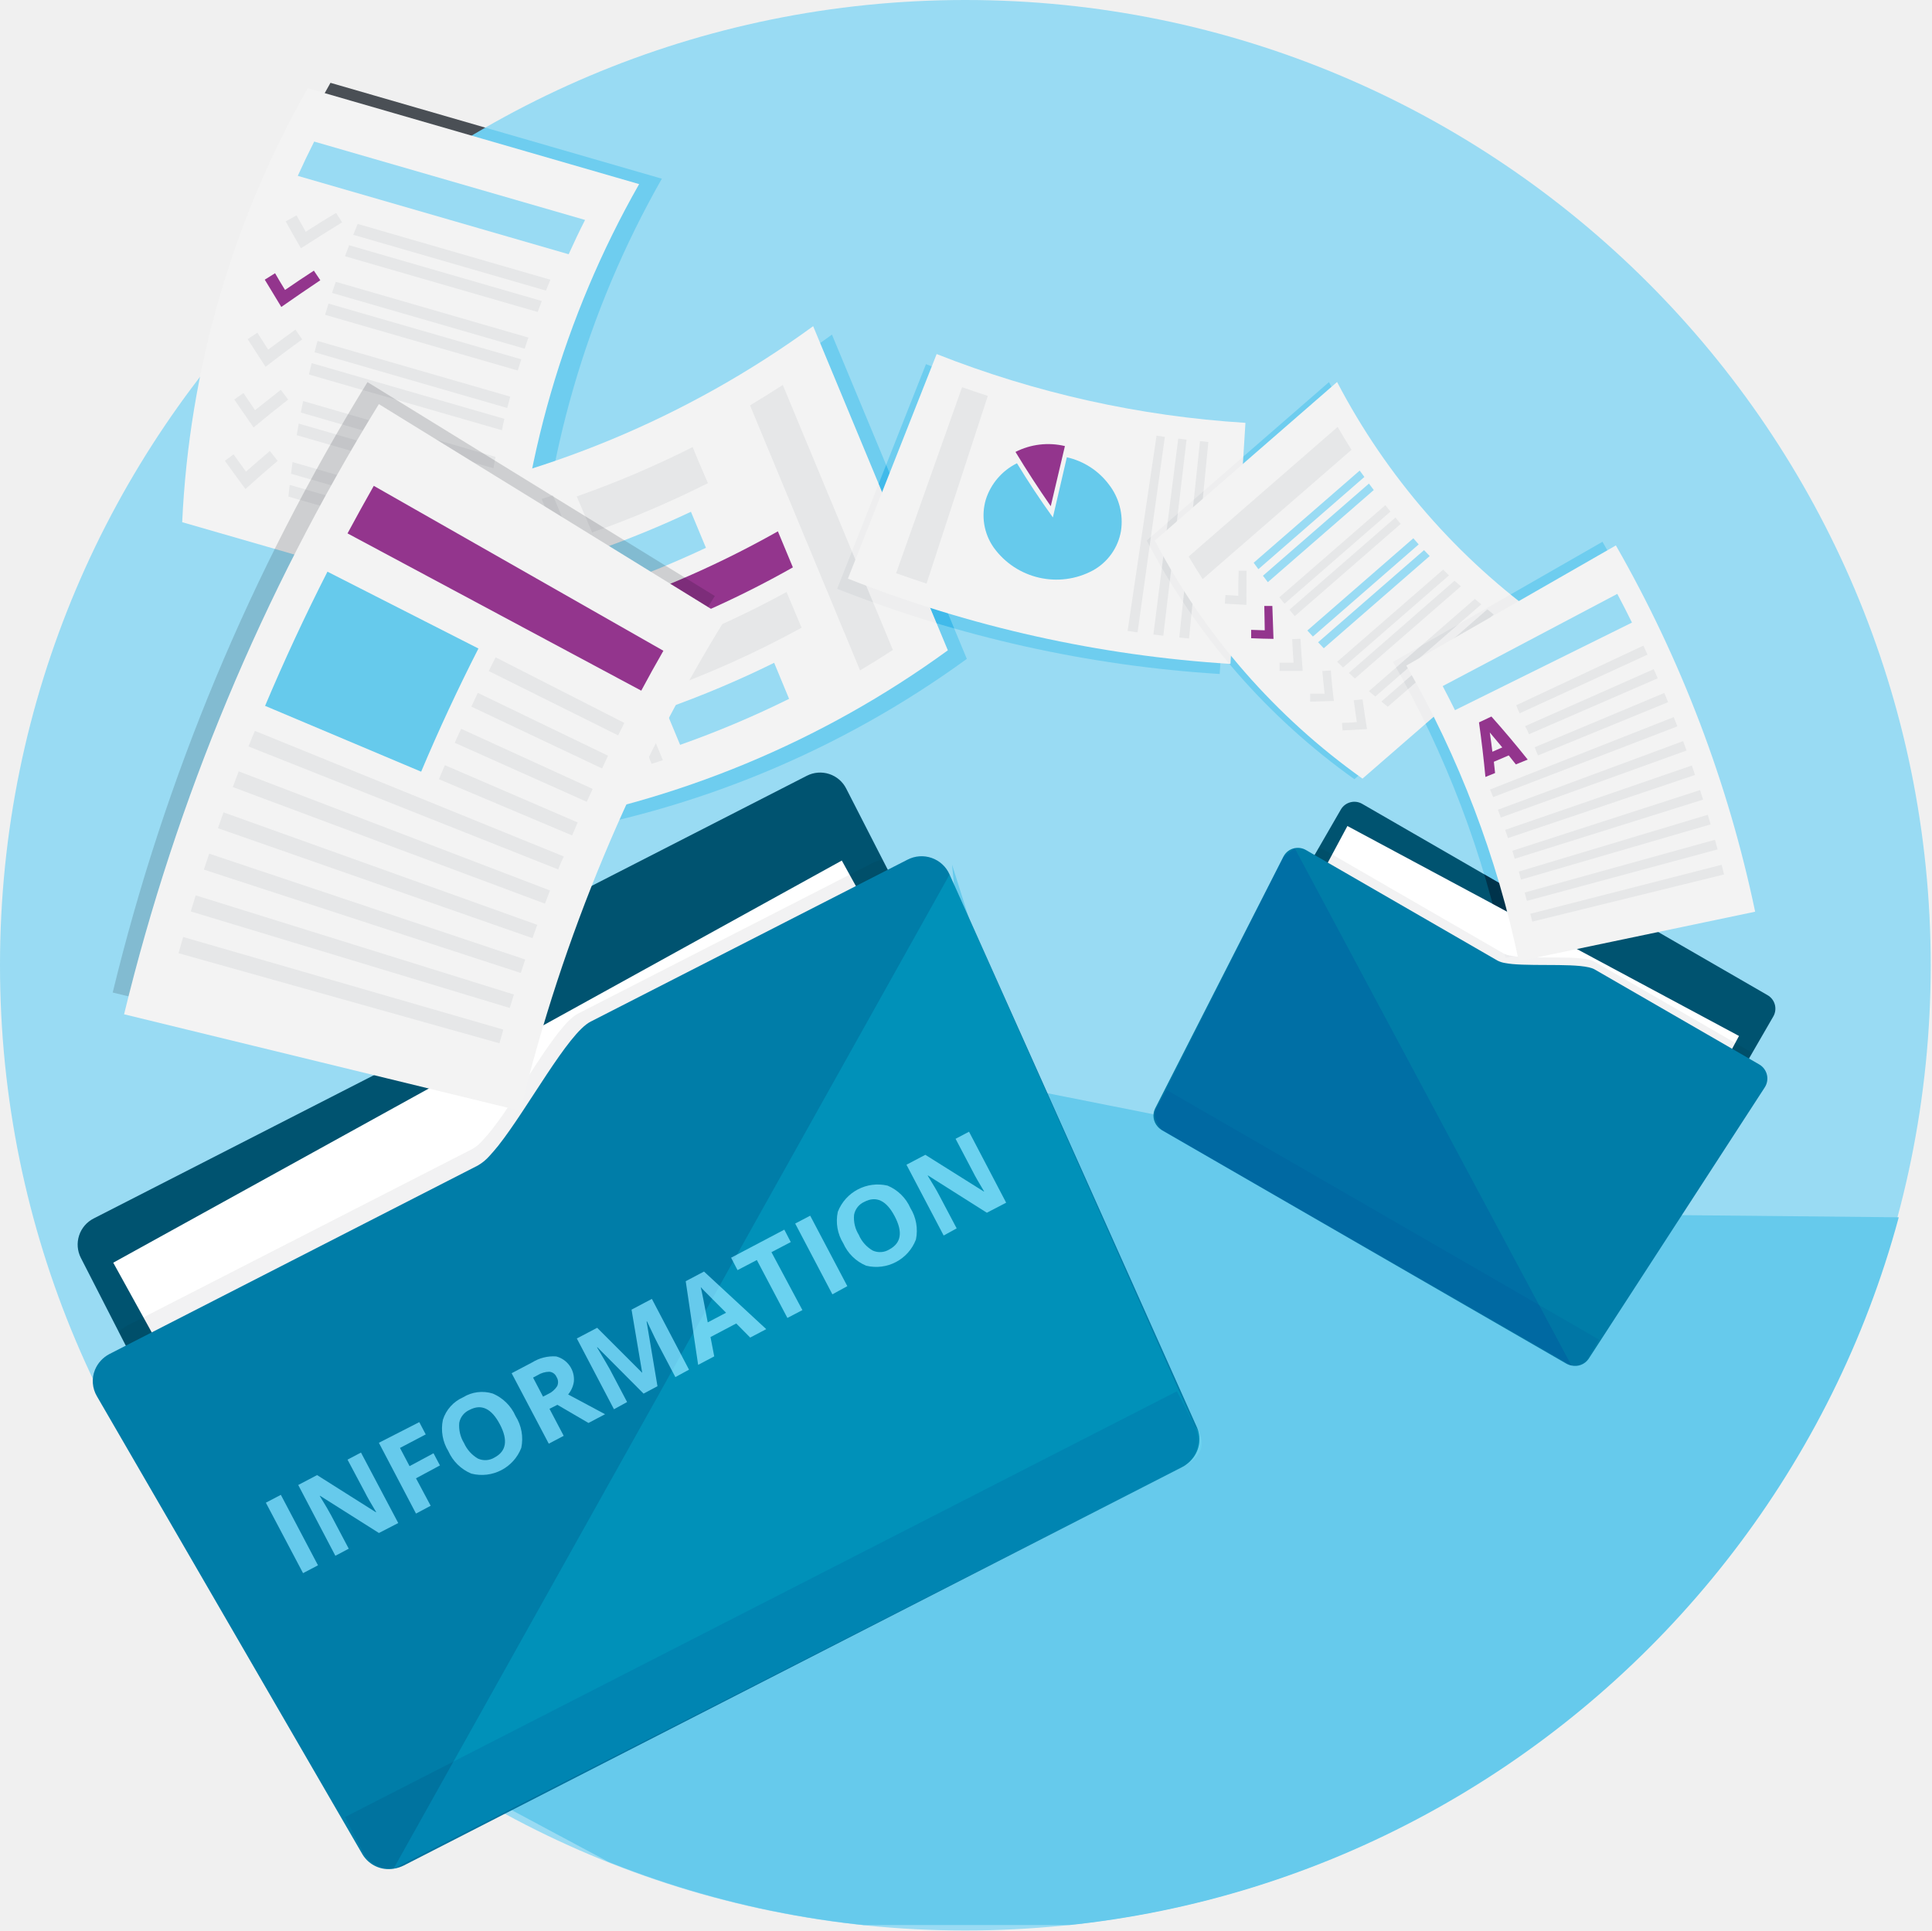
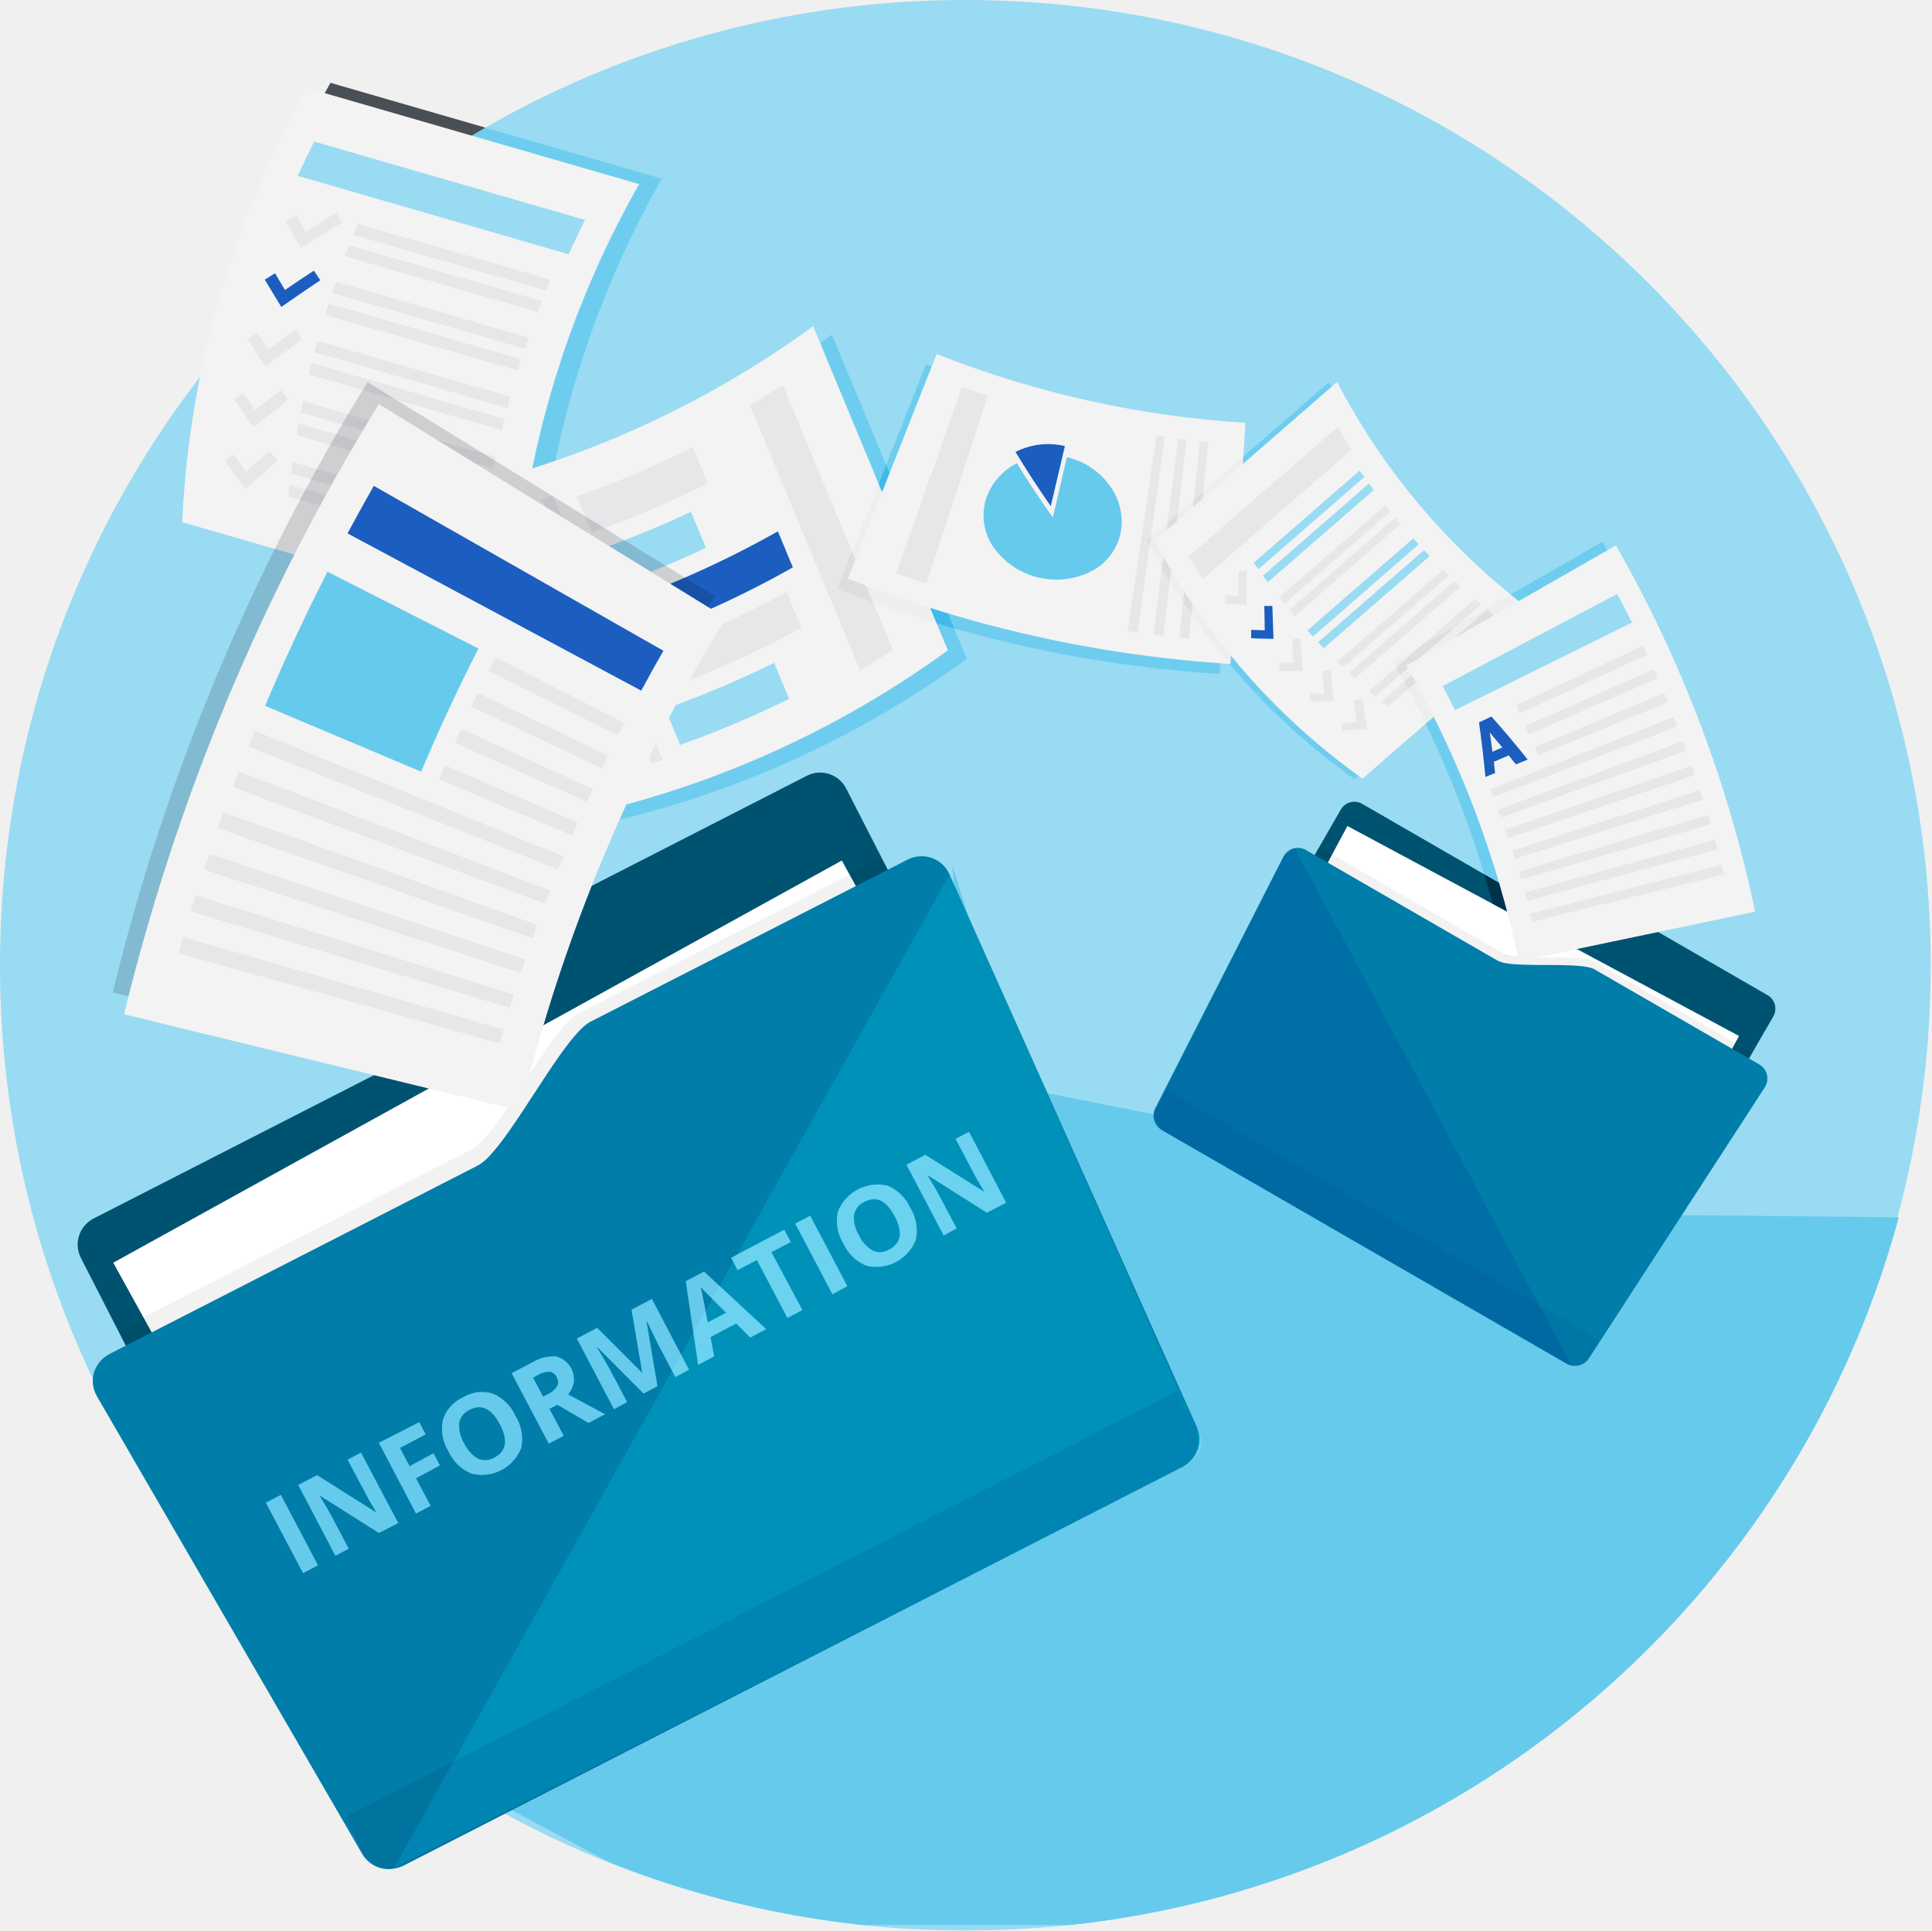
<svg xmlns="http://www.w3.org/2000/svg" viewBox="0 0 300.2 300">
  <defs>
-     <style>.a{fill:none;}.b{isolation:isolate;}.c,.r{fill:#99dbf3;}.d{clip-path:url(#a);}.e{fill:#66caec;}.f,.p,.r,.s{mix-blend-mode:overlay;}.g,.s,.t{fill:#4a4f55;}.h{fill:#f3f3f3;}.i{fill:#e6e7e8;}.j{fill:#93358d;}.k,.p{fill:#005370;}.l{fill:#fff;}.m{fill:#a7a9ac;}.m,.o,.q{opacity:0.15;}.m,.o,.q,.t{mix-blend-mode:multiply;}.n,.q{fill:#007da8;}.o{fill:#00a7e1;}.p{opacity:0.32;}.r{opacity:0.22;}.t{opacity:0.21;}</style>
+     <style>.a{fill:none;}.b{isolation:isolate;}.c,.r{fill:#99dbf3;}.d{clip-path:url(#a);}.e{fill:#66caec;}.f,.p,.r,.s{mix-blend-mode:overlay;}.g,.s,.t{fill:#4a4f55;}.h{fill:#f3f3f3;}.i{fill:#e6e7e8;}.j{fill:#1b5ebf;}.k,.p{fill:#005370;}.l{fill:#fff;}.m{fill:#a7a9ac;}.m,.o,.q{opacity:0.15;}.m,.o,.q,.t{mix-blend-mode:multiply;}.n,.q{fill:#007da8;}.o{fill:#00a7e1;}.p{opacity:0.32;}.r{opacity:0.22;}.t{opacity:0.21;}</style>
    <clipPath id="a">
      <circle class="a" cx="150.2" cy="150" r="150" />
    </clipPath>
  </defs>
  <g class="b">
    <circle class="c" cx="150" cy="150" r="150" />
    <g class="d">
      <polygon class="e" points="79.28 281.17 112.89 299.15 279.39 299.15 298.98 298.45 299.17 189.21 257.85 188.8 151.26 167.6 147.93 134.36 167.88 197.52 183.62 221.41 79.28 281.17" />
    </g>
    <g class="f">
      <path class="g" d="M83.33,95.21,31.84,80.31A150.44,150.44,0,0,1,51.35,12.87l51.49,14.9A150.36,150.36,0,0,0,83.33,95.21Z" />
      <path class="g" d="M91.89,38.67,49.8,26.49q1.22-2.68,2.54-5.32L94.43,33.35Q93.11,36,91.89,38.67Z" />
      <path class="g" d="M50.28,37.75q-1.2-2.1-2.37-4.18l1.69-.93L51,35.19q2.34-1.48,4.74-2.94c.3.49.61,1,.92,1.46C54.52,35,52.38,36.39,50.28,37.75Z" />
      <path class="g" d="M88.36,44.32,58.42,35.66c.22-.57.46-1.13.69-1.69l29.94,8.66Z" />
      <path class="g" d="M87.06,47.64,57.12,39c.22-.57.43-1.14.66-1.7l29.94,8.66Z" />
      <path class="g" d="M47.24,46.86c-.87-1.41-1.73-2.83-2.57-4.24l1.6-1,1.55,2.59c1.47-1,3-2,4.48-3,.33.49.66,1,1,1.48Q50.21,44.78,47.24,46.86Z" />
      <path class="g" d="M85.05,53.35,55.11,44.69c.19-.58.39-1.16.59-1.73l29.94,8.66C85.44,52.19,85.24,52.77,85.05,53.35Z" />
      <path class="g" d="M84,56.75,54,48.08q.26-.87.54-1.74L84.52,55C84.33,55.58,84.15,56.16,84,56.75Z" />
      <path class="g" d="M44.78,56.15c-.94-1.43-1.86-2.87-2.78-4.3l1.52-1c.56.88,1.11,1.76,1.68,2.63,1.39-1,2.8-2.07,4.22-3.09l1.07,1.5Q47.58,54,44.78,56.15Z" />
      <path class="g" d="M82.34,62.57,52.39,53.9l.47-1.76,30,8.66C82.65,61.39,82.49,62,82.34,62.57Z" />
      <path class="g" d="M81.48,66,51.54,57.36,52,55.59l29.95,8.66C81.76,64.84,81.62,65.43,81.48,66Z" />
      <path class="g" d="M42.93,65.59q-1.51-2.18-3-4.35l1.43-1c.59.89,1.2,1.78,1.8,2.66,1.31-1,2.63-2.11,4-3.16l1.14,1.53C46.46,62.69,44.67,64.14,42.93,65.59Z" />
      <path class="g" d="M80.21,71.94,50.27,63.28c.11-.6.23-1.2.36-1.79l29.94,8.66C80.44,70.75,80.33,71.34,80.21,71.94Z" />
      <path class="g" d="M79.57,75.45,49.63,66.79c.1-.6.21-1.2.32-1.8l29.94,8.66C79.78,74.25,79.68,74.85,79.57,75.45Z" />
      <path class="g" d="M41.67,75.15q-1.62-2.2-3.2-4.39l1.35-1,1.93,2.69c1.22-1.08,2.45-2.15,3.71-3.21l1.21,1.54C45,72.21,43.3,73.67,41.67,75.15Z" />
      <path class="g" d="M78.69,81.45,48.74,72.78c.08-.6.16-1.21.25-1.81l29.94,8.66C78.84,80.24,78.76,80.84,78.69,81.45Z" />
      <path class="g" d="M78.28,85,48.33,76.34c.07-.61.13-1.22.2-1.82l29.94,8.66C78.4,83.79,78.34,84.39,78.28,85Z" />
    </g>
    <path class="h" d="M79.8,96,28.31,81.15A150.36,150.36,0,0,1,47.82,13.71l51.49,14.9A150.36,150.36,0,0,0,79.8,96Z" />
    <path class="c" d="M88.36,39.51,46.27,27.33q1.21-2.68,2.55-5.33L90.91,34.18C90,35.94,89.18,37.72,88.36,39.51Z" />
    <path class="i" d="M46.76,38.58c-.81-1.39-1.59-2.78-2.37-4.17l1.68-.94c.47.85,1,1.7,1.43,2.55,1.56-1,3.13-2,4.73-2.93l.93,1.46C51,35.88,48.86,37.23,46.76,38.58Z" />
    <path class="i" d="M84.83,45.16,54.89,36.49l.69-1.69,29.94,8.67Z" />
    <path class="i" d="M83.54,48.48,53.6,39.82c.21-.57.43-1.14.65-1.71l29.94,8.67C84,47.34,83.75,47.91,83.54,48.48Z" />
    <path class="j" d="M43.71,47.7q-1.3-2.13-2.57-4.24l1.6-1c.51.87,1,1.73,1.55,2.6q2.22-1.53,4.48-3l1,1.49C47.72,44.92,45.7,46.31,43.71,47.7Z" />
    <path class="i" d="M81.53,54.19,51.59,45.52c.19-.58.38-1.15.58-1.73l29.94,8.67C81.91,53,81.72,53.61,81.53,54.19Z" />
    <path class="i" d="M80.45,57.58,50.51,48.92l.54-1.74L81,55.84Z" />
    <path class="i" d="M41.26,57q-1.41-2.16-2.78-4.3l1.51-1,1.68,2.63q2.09-1.56,4.23-3.1c.35.51.71,1,1.06,1.51C45,54.15,43.12,55.57,41.26,57Z" />
    <path class="i" d="M78.81,63.4,48.87,54.74c.15-.59.31-1.18.47-1.76l29.94,8.66C79.12,62.23,79,62.81,78.81,63.4Z" />
    <path class="i" d="M78,66.86,48,58.2c.14-.59.28-1.18.43-1.77l29.94,8.66C78.23,65.68,78.09,66.27,78,66.86Z" />
    <path class="i" d="M39.4,66.43q-1.51-2.18-3-4.35l1.43-1,1.8,2.66q2-1.59,4-3.16l1.14,1.52Q42,64.25,39.4,66.43Z" />
    <path class="i" d="M76.68,72.78,46.74,64.11l.36-1.79L77,71Z" />
    <path class="i" d="M76.05,76.29,46.11,67.63c.1-.6.2-1.2.31-1.8l29.94,8.66C76.25,75.09,76.15,75.69,76.05,76.29Z" />
    <path class="i" d="M38.14,76c-1.08-1.46-2.14-2.92-3.2-4.39l1.35-1c.64.89,1.28,1.79,1.93,2.68,1.22-1.07,2.45-2.14,3.71-3.21.4.52.81,1,1.21,1.54Q40.59,73.77,38.14,76Z" />
    <path class="i" d="M75.16,82.28,45.22,73.62c.07-.6.16-1.21.24-1.81L75.4,80.47Z" />
    <path class="i" d="M74.75,85.84,44.81,77.17c.06-.6.13-1.21.2-1.82L75,84C74.88,84.62,74.81,85.23,74.75,85.84Z" />
    <path class="k" d="M251.72,141.41l22.93,13.24a2.42,2.42,0,0,1,.89,3.31L246.3,208.59a2.42,2.42,0,0,1-3.31.89l-60.12-34.71a2.42,2.42,0,0,1-.88-3.31l26.35-45.65a2.43,2.43,0,0,1,3.32-.89l26.47,15.28C240.2,141.4,249.66,140.22,251.72,141.41Z" />
    <rect class="l" x="219.44" y="122.35" width="27.64" height="69.04" transform="translate(-15.22 288.3) rotate(-61.8)" />
    <path class="m" d="M272.21,163.72l-28,48.51a2.67,2.67,0,0,1-.84-.31l-62.78-36.25a2.78,2.78,0,0,1-.7-.57l25-43.34a2.28,2.28,0,0,1,.85.3l27.89,16.11a3.59,3.59,0,0,0,1.13.35c.31.06.65.1,1,.14,3.69.35,10.25-.23,11.95.76l23.77,13.72A2.8,2.8,0,0,1,272.21,163.72Z" />
    <path class="n" d="M274.2,169,246.82,211.2a2.52,2.52,0,0,1-2.62,1,2.67,2.67,0,0,1-.84-.31l-62.78-36.25a2.78,2.78,0,0,1-.7-.57,2.53,2.53,0,0,1-.41-2.78l19.95-39.16a2.48,2.48,0,0,1,1.77-1.33,2.53,2.53,0,0,1,1.76.31l29.74,17.17a3.85,3.85,0,0,0,1.2.38c.32.06.69.11,1.08.15,3.94.37,11-.22,12.81.84l25.55,14.75A2.53,2.53,0,0,1,274.2,169Z" />
    <path class="o" d="M248.44,208.16,246.8,211a2.53,2.53,0,0,1-3.44.92l-62.78-36.25a2.52,2.52,0,0,1-.92-3.44l1.64-2.83Z" />
    <path class="p" d="M201.19,131.83l43,80.4-63.62-36.56s-1.75-2-.92-3.44,19.76-39.07,19.76-39.07Z" />
    <path class="k" d="M81.24,143.14l44.14-22.59a4.54,4.54,0,0,1,6.11,2L181.39,220a4.55,4.55,0,0,1-2,6.11L63.67,285.36a4.54,4.54,0,0,1-6.11-2l-45-87.89a4.55,4.55,0,0,1,2-6.12l51-26.08C69.49,161.26,77.26,145.18,81.24,143.14Z" />
    <rect class="l" x="60.82" y="122.99" width="51.78" height="129.31" transform="translate(-35.66 354.24) rotate(-118.9)" />
    <path class="m" d="M137.17,133.62,185,227a5,5,0,0,1-1.35,1L62.75,289.89a5.33,5.33,0,0,1-1.6.51L18.43,207a4.54,4.54,0,0,1,1.34-1l53.71-27.49A7,7,0,0,0,75.19,177c.4-.43.82-.92,1.25-1.47,4.3-5.45,10.07-16.35,13.35-18l45.77-23.42A4.54,4.54,0,0,1,137.17,133.62Z" />
    <path class="n" d="M147.55,135.9,186,221.85A4.72,4.72,0,0,1,185,227a5,5,0,0,1-1.35,1L62.75,289.89a5.33,5.33,0,0,1-1.6.51,4.73,4.73,0,0,1-4.8-2.18L15.07,217a4.65,4.65,0,0,1-.31-4.14A4.87,4.87,0,0,1,17,210.42l57.25-29.3a7.25,7.25,0,0,0,1.82-1.5c.43-.45.87-1,1.34-1.56,4.6-5.81,10.83-17.49,14.35-19.29L141,133.6A4.75,4.75,0,0,1,147.55,135.9Z" />
    <path class="q" d="M182.87,216.21l2.8,5.47a4.72,4.72,0,0,1-2,6.34L62.75,289.89a4.72,4.72,0,0,1-6.34-2.05l-2.8-5.47Z" />
    <path class="e" d="M47.09,244.47l-5.78-10.95,2.33-1.22,5.77,10.95Z" />
    <path class="e" d="M61.88,236.68l-3,1.55-9.13-5.77-.07,0c.87,1.42,1.47,2.44,1.79,3.06l2.72,5.15-2.08,1.1-5.77-11,2.93-1.54L58.4,235l.06,0c-.83-1.38-1.4-2.37-1.71-3L54,226.83l2.09-1.1Z" />
    <path class="e" d="M66.92,234l-2.28,1.21-5.77-11L65.15,221l1,1.91-4,2.1,1.49,2.83,3.72-2,1,1.89-3.72,2Z" />
    <path class="e" d="M80.11,220.06A6.71,6.71,0,0,1,81,225,6.58,6.58,0,0,1,73.23,229a6.75,6.75,0,0,1-3.56-3.48,6.68,6.68,0,0,1-.85-4.89,5.71,5.71,0,0,1,3.12-3.48,5.63,5.63,0,0,1,4.63-.59A6.75,6.75,0,0,1,80.11,220.06Zm-8,4.21a5.27,5.27,0,0,0,2.16,2.4,2.76,2.76,0,0,0,2.57-.17q2.77-1.47.83-5.16c-1.3-2.47-2.87-3.21-4.71-2.24a2.74,2.74,0,0,0-1.6,2A5.18,5.18,0,0,0,72.11,224.27Z" />
    <path class="e" d="M85.38,218.93l2.21,4.2-2.32,1.22L79.5,213.4l3.19-1.68a6.25,6.25,0,0,1,3.73-.93,3.69,3.69,0,0,1,2.75,3.91,4,4,0,0,1-.89,2c3,1.59,4.86,2.62,5.74,3.07l-2.58,1.36-4.83-2.82Zm-1-1.89.75-.39a3.31,3.31,0,0,0,1.44-1.23,1.48,1.48,0,0,0-.09-1.43,1.34,1.34,0,0,0-1.12-.82,3.52,3.52,0,0,0-1.83.54l-.7.37Z" />
    <path class="e" d="M100,216.57l-7.17-7.2-.07,0c1,1.69,1.68,2.84,2,3.42l2.68,5.09L95.4,219l-5.77-11,3.16-1.66,7,7,0,0-1.66-9.82,3.16-1.67,5.77,11L104.94,214l-2.73-5.19c-.13-.24-.27-.52-.43-.85s-.58-1.19-1.24-2.6l-.07,0,1.69,10.06Z" />
    <path class="e" d="M116.57,207.86l-2.17-2.19-4,2.11.58,3-2.5,1.32-1.93-13,2.84-1.5,9.67,8.95ZM112.82,204l-3.35-3.36c-.26-.26-.45-.47-.59-.63q.27,1.09,1.09,5.49Z" />
    <path class="e" d="M124.68,203.59l-2.33,1.22-4.75-9-3,1.57-1-1.93,8.27-4.36,1,1.93-3,1.57Z" />
    <path class="e" d="M129.34,201.14l-5.78-11,2.33-1.22,5.77,10.95Z" />
    <path class="e" d="M141.46,187.73a6.72,6.72,0,0,1,.86,4.89,6.6,6.6,0,0,1-7.74,4.07,6.74,6.74,0,0,1-3.55-3.48,6.63,6.63,0,0,1-.85-4.89,6.67,6.67,0,0,1,7.74-4.07A6.69,6.69,0,0,1,141.46,187.73Zm-8,4.21a5.15,5.15,0,0,0,2.15,2.4,2.76,2.76,0,0,0,2.57-.17c1.86-1,2.13-2.7.84-5.16s-2.87-3.21-4.72-2.24a2.77,2.77,0,0,0-1.59,2A5,5,0,0,0,133.47,191.94Z" />
    <path class="e" d="M156.34,186.9l-3,1.56-9.13-5.78-.07,0c.87,1.41,1.47,2.43,1.79,3.06l2.72,5.15L146.63,192l-5.78-11,2.93-1.54,9.08,5.7.06,0c-.83-1.39-1.4-2.37-1.71-3l-2.73-5.19,2.09-1.1Z" />
    <path class="r" d="M61.15,290.4l86.4-154.5,38.12,85.78s3.43,3.54-2,6.34S61.15,290.4,61.15,290.4Z" />
    <path class="s" d="M129.27,52a153.13,153.13,0,0,1-66,27.41L84.23,129.8a153.13,153.13,0,0,0,66-27.41Q139.74,77.2,129.27,52Z" />
    <path class="h" d="M81.28,128.46,60.35,78.1a152.78,152.78,0,0,0,66-27.41l20.93,50.37A153,153,0,0,1,81.28,128.46Z" />
    <path class="i" d="M133.64,104.18,116.54,63q2.58-1.55,5.09-3.18Q130.2,80.41,138.74,101,136.22,102.64,133.64,104.18Z" />
    <path class="i" d="M101.25,118.7,84.15,77.53q.88-.27,1.77-.57L103,118.13Z" />
    <path class="i" d="M96.63,120.08Q88.07,99.5,79.52,78.91l1.79-.51,17.1,41.17Z" />
    <path class="i" d="M92,121.31,74.85,80.14l1.8-.45,17.1,41.17Z" />
    <path class="i" d="M87.24,122.4q-8.56-20.58-17.11-41.17l1.82-.4L89.05,122Z" />
    <path class="i" d="M107.62,69.48a152.34,152.34,0,0,1-18,7.67L92,82.75a153.06,153.06,0,0,0,18-7.67C109.17,73.21,108.4,71.34,107.62,69.48Z" />
    <path class="c" d="M120.29,103a155.33,155.33,0,0,1-16.94,7.15c.78,1.86,1.55,3.73,2.33,5.6a152.43,152.43,0,0,0,16.93-7.15C121.84,106.75,121.06,104.88,120.29,103Z" />
    <path class="j" d="M123.2,88.17c-.78-1.87-1.55-3.74-2.33-5.6A153.82,153.82,0,0,1,96.49,93.66l2.33,5.6A152,152,0,0,0,123.2,88.17Z" />
    <path class="c" d="M107.36,79.53a152.23,152.23,0,0,1-14.3,5.88q1.17,2.79,2.33,5.6a153.35,153.35,0,0,0,14.3-5.88Z" />
    <path class="i" d="M122.22,92a151.71,151.71,0,0,1-22.3,9.94q1.17,2.81,2.33,5.61a153.3,153.3,0,0,0,22.3-10Z" />
    <path class="s" d="M143.88,56.59,130.08,91.5a194.92,194.92,0,0,0,59.44,13.24l2.34-37.46A156.91,156.91,0,0,1,143.88,56.59Z" />
    <path class="h" d="M193.52,65.71q-1.17,18.74-2.33,37.46a194.51,194.51,0,0,1-59.44-13.25q6.88-17.44,13.79-34.9A157,157,0,0,0,193.52,65.71Z" />
    <path class="i" d="M176.76,98.27,181,67.89l-1.29-.19-4.5,30.35Z" />
    <path class="i" d="M180.76,98.79q1.8-15.24,3.61-30.47l-1.29-.16q-1.94,15.23-3.86,30.44Z" />
    <path class="i" d="M184.76,99.22q1.5-15.27,3-30.53l-1.3-.14q-1.6,15.27-3.22,30.52Z" />
    <path class="e" d="M154.39,85.07a12,12,0,0,0,15.44,3.57,8.67,8.67,0,0,0,4.35-6.12,9.43,9.43,0,0,0-1.87-7.22,11.24,11.24,0,0,0-6.54-4.24c-.73,3.12-1.45,6.23-2.17,9.35q-3-4.17-5.58-8.42a9.49,9.49,0,0,0-4.85,5.67A8.7,8.7,0,0,0,154.39,85.07Z" />
    <path class="j" d="M157.79,70.23q2.58,4.26,5.48,8.43l2.2-9.34A11.18,11.18,0,0,0,157.79,70.23Z" />
    <path class="i" d="M139.24,89.08q2.35.83,4.73,1.61l9.52-29.17c-1.33-.43-2.66-.88-4-1.35Q144.38,74.61,139.24,89.08Z" />
    <path class="s" d="M206.5,59.38,178.18,84a105.27,105.27,0,0,0,32.27,37.09l28.31-24.64A105.19,105.19,0,0,1,206.5,59.38Z" />
    <path class="h" d="M240,96.41,211.71,121A105.32,105.32,0,0,1,179.44,84l28.32-24.64A105.44,105.44,0,0,0,240,96.41Z" />
    <path class="i" d="M210,69.9,186.87,90c-.75-1.16-1.47-2.33-2.17-3.52l23.15-20.14C208.55,67.57,209.27,68.74,210,69.9Z" />
    <path class="i" d="M193.67,94l-3.35-.19.09-1.35,2,.13c0-1.29,0-2.59.07-3.9h1.21C193.69,90.51,193.67,92.28,193.67,94Z" />
    <path class="c" d="M212,74.12,195.53,88.45l-.73-1,16.47-14.32C211.51,73.43,211.75,73.78,212,74.12Z" />
    <path class="c" d="M213.46,76.15,197,90.47c-.26-.34-.51-.68-.76-1l16.47-14.32Z" />
    <path class="j" d="M197.88,99.28c-1.16,0-2.32-.06-3.47-.1,0-.43,0-.87,0-1.3l2.11.07c0-1.25-.06-2.51-.07-3.78l1.25,0C197.77,95.87,197.81,97.59,197.88,99.28Z" />
    <path class="i" d="M216.05,79.5,199.59,93.82l-.8-1L215.26,78.5Z" />
    <path class="i" d="M217.64,81.42,201.18,95.75l-.82-1,16.47-14.33Z" />
    <path class="i" d="M202.42,104.25h-3.59c0-.43,0-.85,0-1.27H201c-.09-1.21-.16-2.43-.22-3.66l1.29-.06C202.17,101,202.29,102.61,202.42,104.25Z" />
    <path class="c" d="M220.44,84.6,204,98.92l-.86-.94,16.47-14.33Z" />
    <path class="c" d="M222.15,86.41l-16.46,14.33c-.3-.31-.59-.61-.88-.93l16.46-14.32Z" />
    <path class="i" d="M207.26,108.93l-3.69.11c0-.41,0-.82,0-1.23l2.25,0c-.13-1.17-.25-2.35-.35-3.53l1.32-.09C206.9,105.75,207.07,107.35,207.26,108.93Z" />
    <path class="i" d="M225.15,89.41l-16.46,14.32-.92-.89,16.47-14.32Z" />
    <path class="i" d="M227,91.11l-16.47,14.33-.94-.87L226,90.25C226.35,90.54,226.66,90.83,227,91.11Z" />
    <path class="i" d="M212.41,113.3l-3.8.21-.09-1.18q1.15,0,2.31-.12c-.17-1.12-.33-2.25-.48-3.4l1.37-.12C211.93,110.24,212.16,111.78,212.41,113.3Z" />
    <path class="i" d="M230.17,93.91,213.7,108.24l-1-.83,16.46-14.33Z" />
    <path class="i" d="M232.1,95.5l-16.46,14.33-1-.81,16.47-14.33Q231.61,95.11,232.1,95.5Z" />
    <path class="s" d="M249,84.19l-32.56,18.67a157.12,157.12,0,0,1,17.48,46l36.74-7.7A194.77,194.77,0,0,0,249,84.19Z" />
    <path class="h" d="M272.72,141.68,236,149.37a157.17,157.17,0,0,0-17.48-45.94l32.56-18.67A194.77,194.77,0,0,1,272.72,141.68Z" />
    <path class="c" d="M224.17,106.62c.65,1.24,1.29,2.48,1.91,3.74l27.5-13.61c-.74-1.5-1.5-3-2.28-4.46Z" />
    <path class="i" d="M236.13,110.85,256,101.73l-.65-1.4-19.76,9.27C235.74,110,235.94,110.43,236.13,110.85Z" />
    <path class="i" d="M237.58,114.1l20-8.69c-.21-.47-.41-1-.62-1.42l-20,8.86C237.22,113.26,237.4,113.68,237.58,114.1Z" />
    <path class="i" d="M239,117.39l20.19-8.27c-.19-.48-.39-1-.59-1.43l-20.13,8.43C238.62,116.54,238.79,117,239,117.39Z" />
    <path class="i" d="M232,123.88l28.63-11-.56-1.44-28.54,11.25C231.71,123.08,231.86,123.48,232,123.88Z" />
    <path class="i" d="M233.2,127.05l28.86-10.42c-.18-.49-.36-1-.53-1.46l-28.78,10.66Z" />
    <path class="i" d="M234.31,130.24l29.07-9.81c-.16-.49-.33-1-.5-1.47l-29,10Z" />
    <path class="i" d="M235.36,133.45l29.27-9.19c-.15-.5-.31-1-.47-1.48L235,132.21Z" />
    <path class="i" d="M236.34,136.69l29.46-8.58-.44-1.49L236,135.44C236.1,135.86,236.22,136.27,236.34,136.69Z" />
    <path class="i" d="M237.25,140l29.63-8c-.13-.5-.27-1-.4-1.5l-29.57,8.2C237,139.11,237.14,139.53,237.25,140Z" />
    <path class="i" d="M238.09,143.22l29.8-7.33c-.13-.5-.25-1-.38-1.5L237.78,142C237.88,142.38,238,142.8,238.09,143.22Z" />
    <path class="j" d="M234.43,117.39l1.11,1.4,1.84-.75q-2.74-3.44-5.64-6.69l-1.93.91q.6,4.26,1,8.48l1.5-.61c-.06-.58-.12-1.16-.19-1.75Zm-2.94-3.56c.65.77,1.3,1.54,1.94,2.32l-1.54.67C231.77,115.82,231.64,114.83,231.49,113.83Z" />
    <path class="t" d="M57.1,59.38a328.71,328.71,0,0,0-39.59,94.86l61.56,14.95a265.38,265.38,0,0,1,32-76.57Z" />
    <path class="h" d="M80.84,172.62l-61.56-15A328.71,328.71,0,0,1,58.87,62.8L112.8,96.05A265,265,0,0,0,80.84,172.62Z" />
    <path class="j" d="M99.64,107.33,54,82.89q2-3.72,4.08-7.39l45,25.63C101.9,103.18,100.75,105.25,99.64,107.33Z" />
    <path class="i" d="M96.05,114.28l-20.11-10c.35-.71.71-1.42,1.07-2.13l20,10.19Z" />
    <path class="i" d="M93.55,119.42l-20.31-9.61,1-2.14,20.24,9.77Z" />
    <path class="i" d="M91.17,124.6l-20.51-9.17c.32-.73.65-1.45,1-2.17l20.43,9.34Z" />
    <path class="i" d="M88.9,129.83l-20.7-8.74c.3-.73.62-1.46.93-2.18l20.63,8.9C89.47,128.48,89.18,129.16,88.9,129.83Z" />
    <path class="i" d="M86.73,135.11,38.61,116c.32-.81.65-1.61,1-2.42l48,19.52C87.28,133.75,87,134.43,86.73,135.11Z" />
    <path class="i" d="M84.68,140.43,36.17,122.31c.3-.81.61-1.63.92-2.44l48.37,18.51Z" />
    <path class="i" d="M82.74,145.79,33.86,128.7l.87-2.46,48.75,17.48Z" />
    <path class="i" d="M80.92,151.2,31.68,135.14c.27-.83.55-1.65.83-2.48l49.1,16.45Z" />
    <path class="i" d="M79.21,156.64l-49.57-15c.26-.84.51-1.67.77-2.5l49.44,15.41C79.63,155.24,79.42,155.94,79.21,156.64Z" />
    <path class="i" d="M77.61,162.13l-49.87-14c.24-.84.47-1.68.72-2.52L78.21,160Z" />
    <path class="e" d="M65.44,119.92,41.19,109.69q4.47-10.59,9.69-20.85l23.46,11.94Q69.54,110.19,65.44,119.92Z" />
  </g>
</svg>
